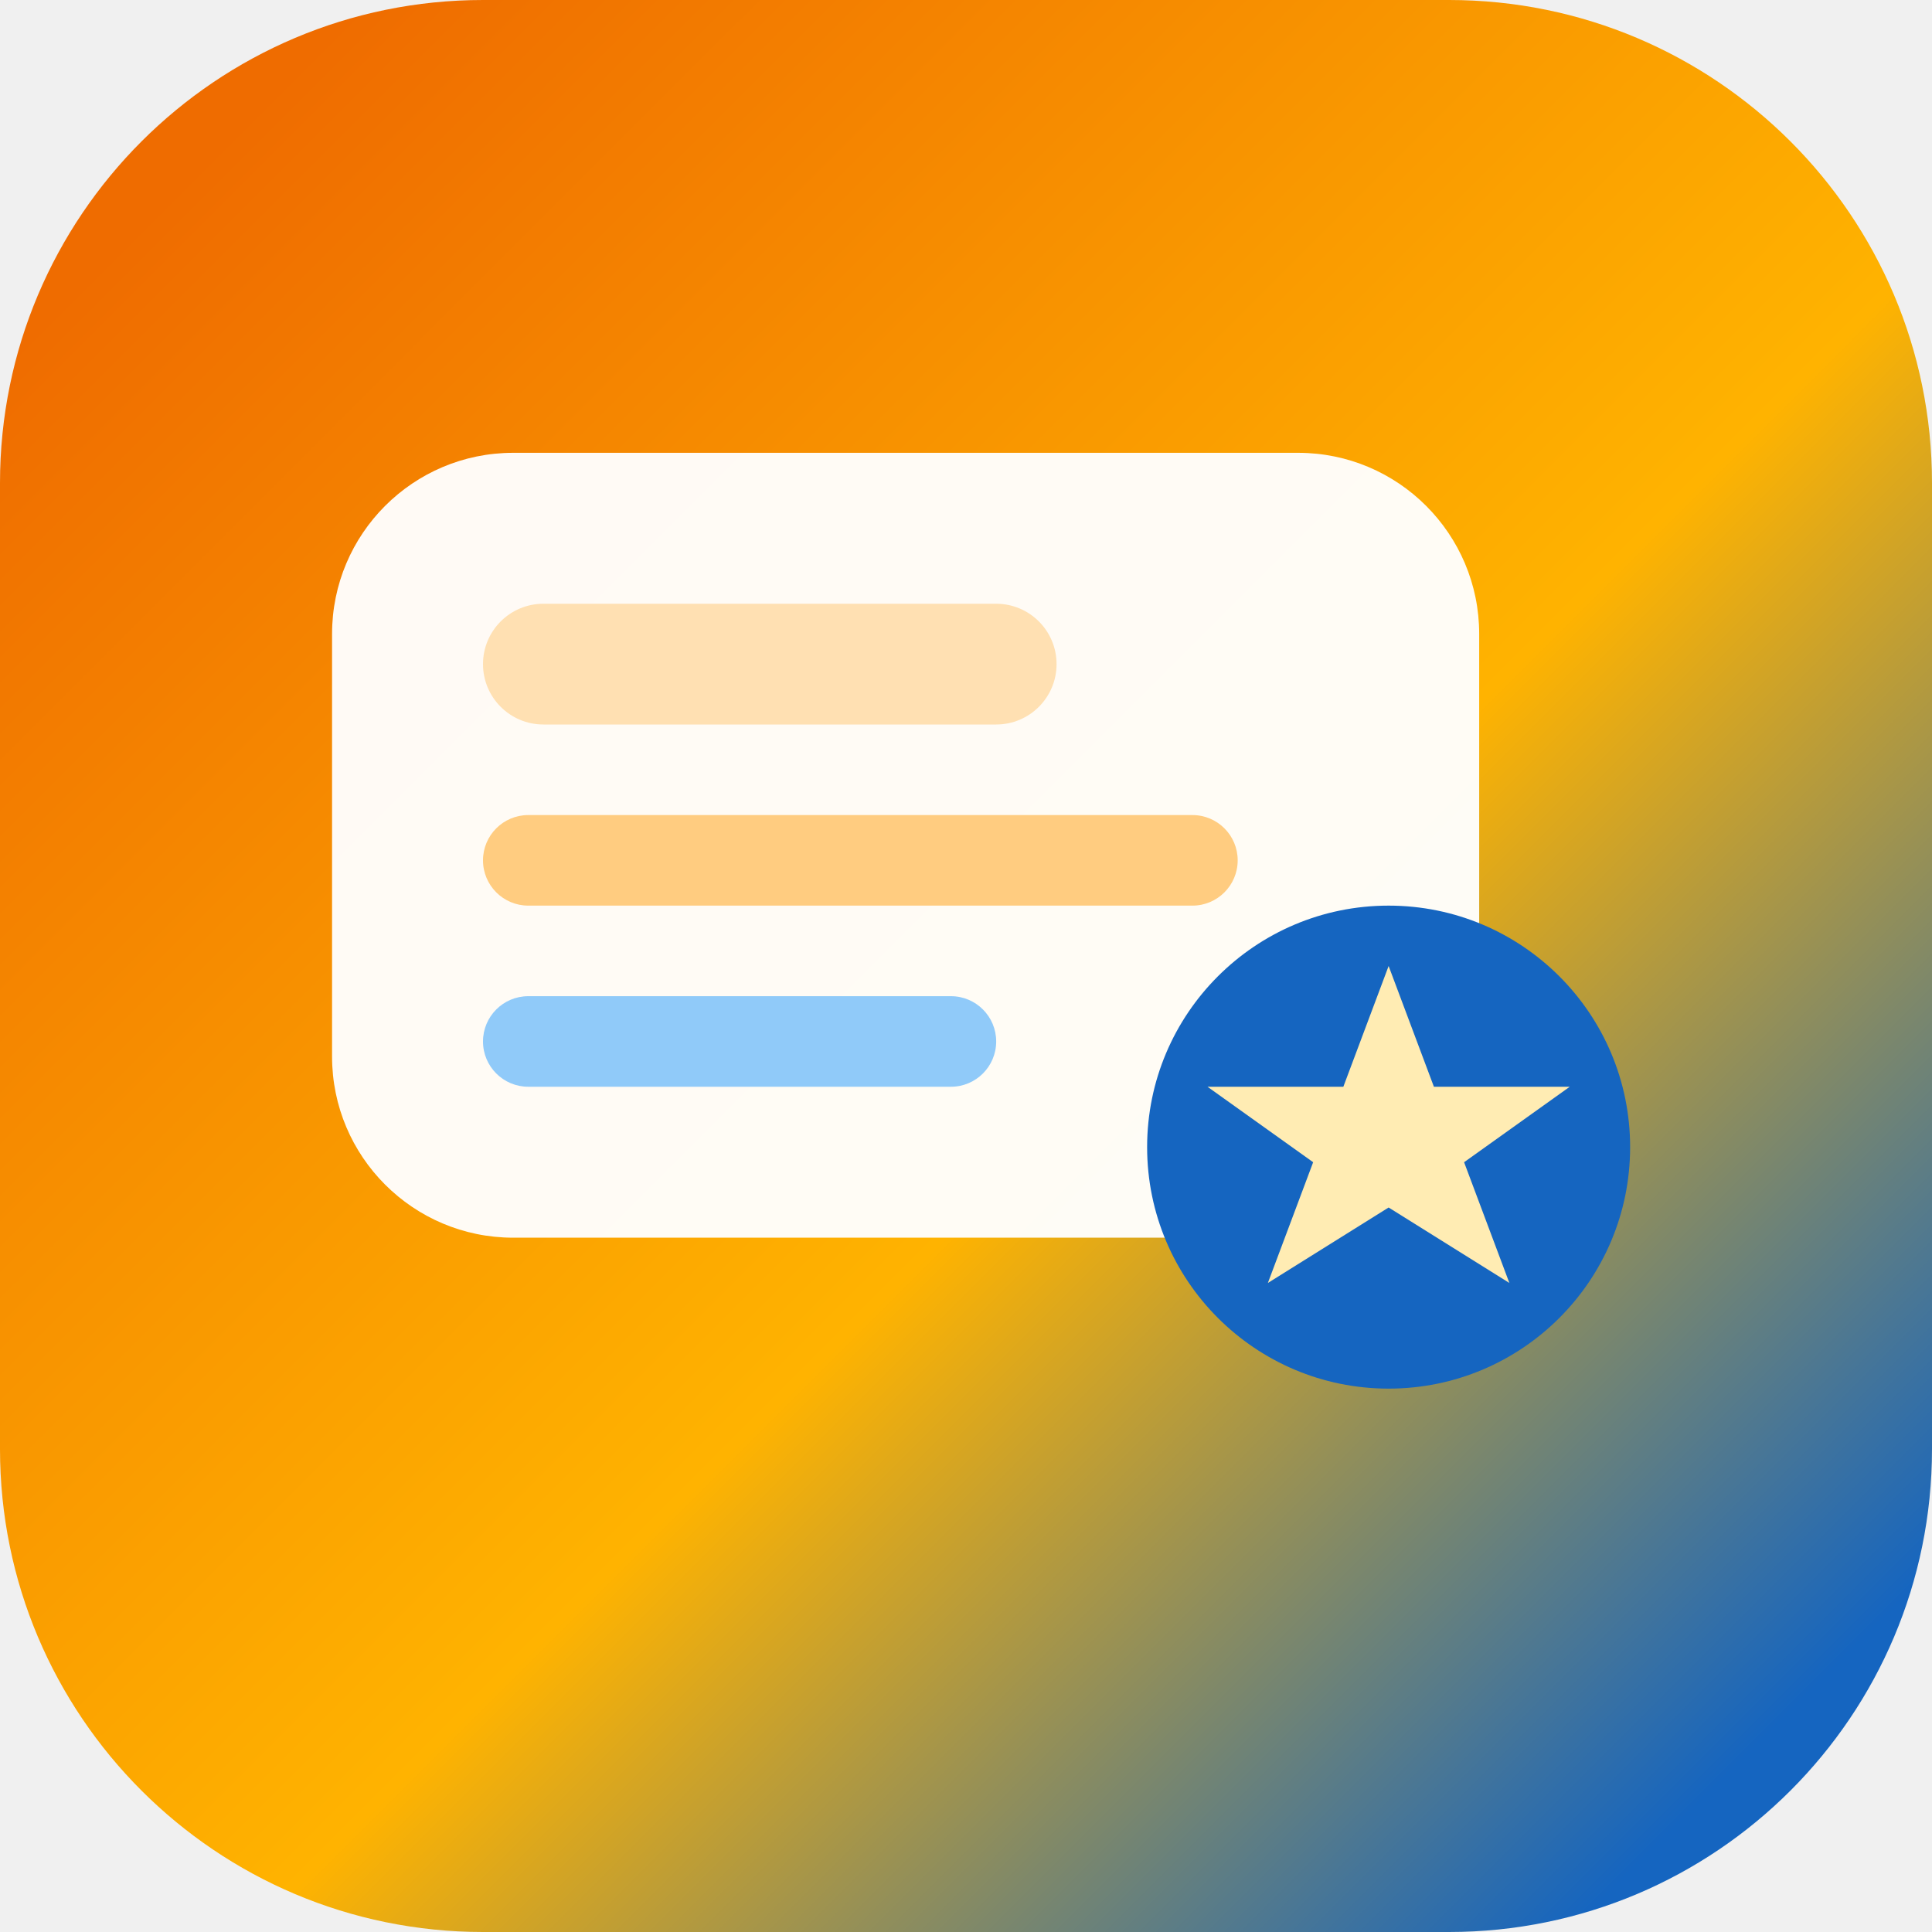
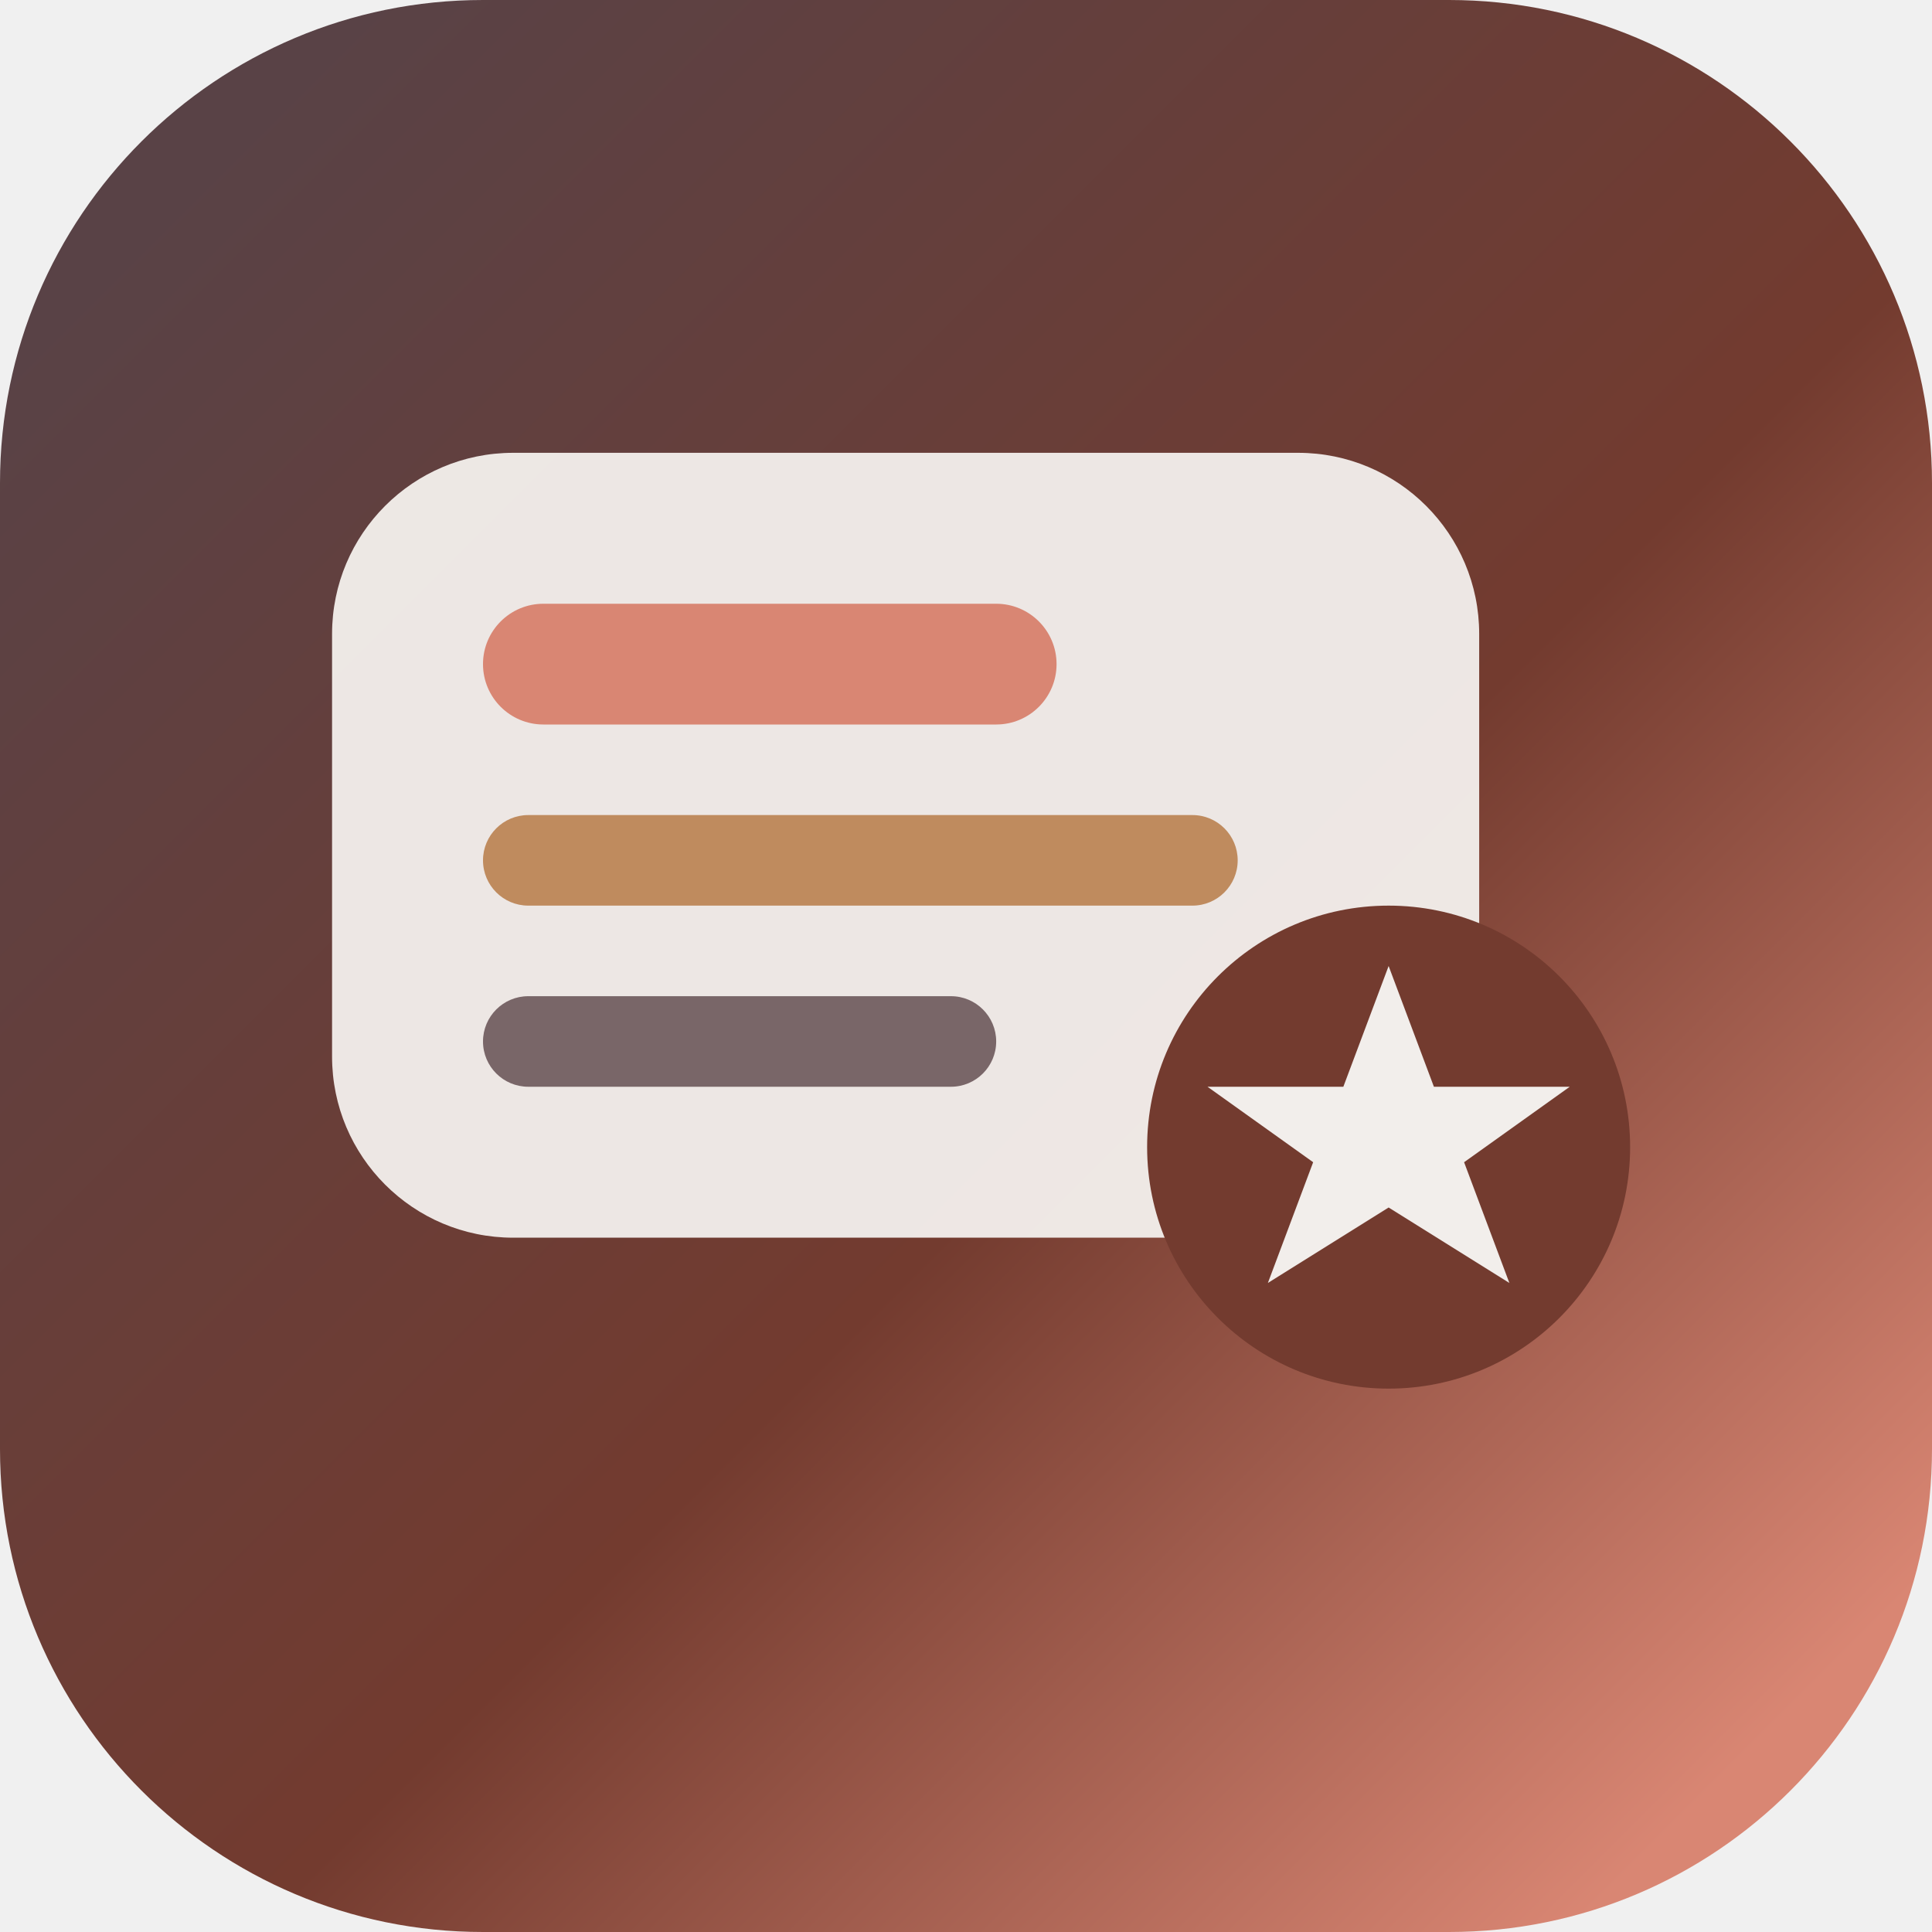
<svg xmlns="http://www.w3.org/2000/svg" width="128" height="128" viewBox="0 0 128 128" fill="none">
  <rect width="128" height="128" rx="32" fill="url(#bg)" />
-   <rect x="22" y="30" width="76" height="52" rx="12" fill="white" fill-opacity="0.96" />
-   <rect x="32" y="40" width="38" height="8" rx="4" fill="#FFE0B2" />
-   <rect x="32" y="54" width="50" height="6" rx="3" fill="#FFCC80" />
-   <rect x="32" y="66" width="34" height="6" rx="3" fill="#90CAF9" />
-   <circle cx="92" cy="76" r="16" fill="#1565C0" />
-   <path d="M92 64L95 72H104L97 77L100 85L92 80L84 85L87 77L80 72H89L92 64Z" fill="#FFECB3" />
+   <rect x="22" y="30" width="76" height="52" rx="12" fill="#F2EEEB" fill-opacity="0.96" />
+   <rect x="32" y="40" width="38" height="8" rx="4" fill="#D98673" />
+   <rect x="32" y="54" width="50" height="6" rx="3" fill="#BF8B5E" />
+   <rect x="32" y="66" width="34" height="6" rx="3" fill="#594246" fill-opacity="0.78" />
+   <circle cx="92" cy="76" r="16" fill="#733B2F" />
+   <path d="M92 64L95 72H104L97 77L100 85L92 80L84 85L87 77L80 72H89L92 64Z" fill="#F2EEEB" />
  <defs>
    <linearGradient id="bg" x1="12" y1="12" x2="116" y2="116" gradientUnits="userSpaceOnUse">
-       <stop stop-color="#EF6C00" />
-       <stop offset="0.58" stop-color="#FFB300" />
-       <stop offset="1" stop-color="#1565C0" />
+       <stop stop-color="#594246" />
+       <stop offset="0.58" stop-color="#733B2F" />
+       <stop offset="1" stop-color="#D98673" />
    </linearGradient>
  </defs>
</svg>
